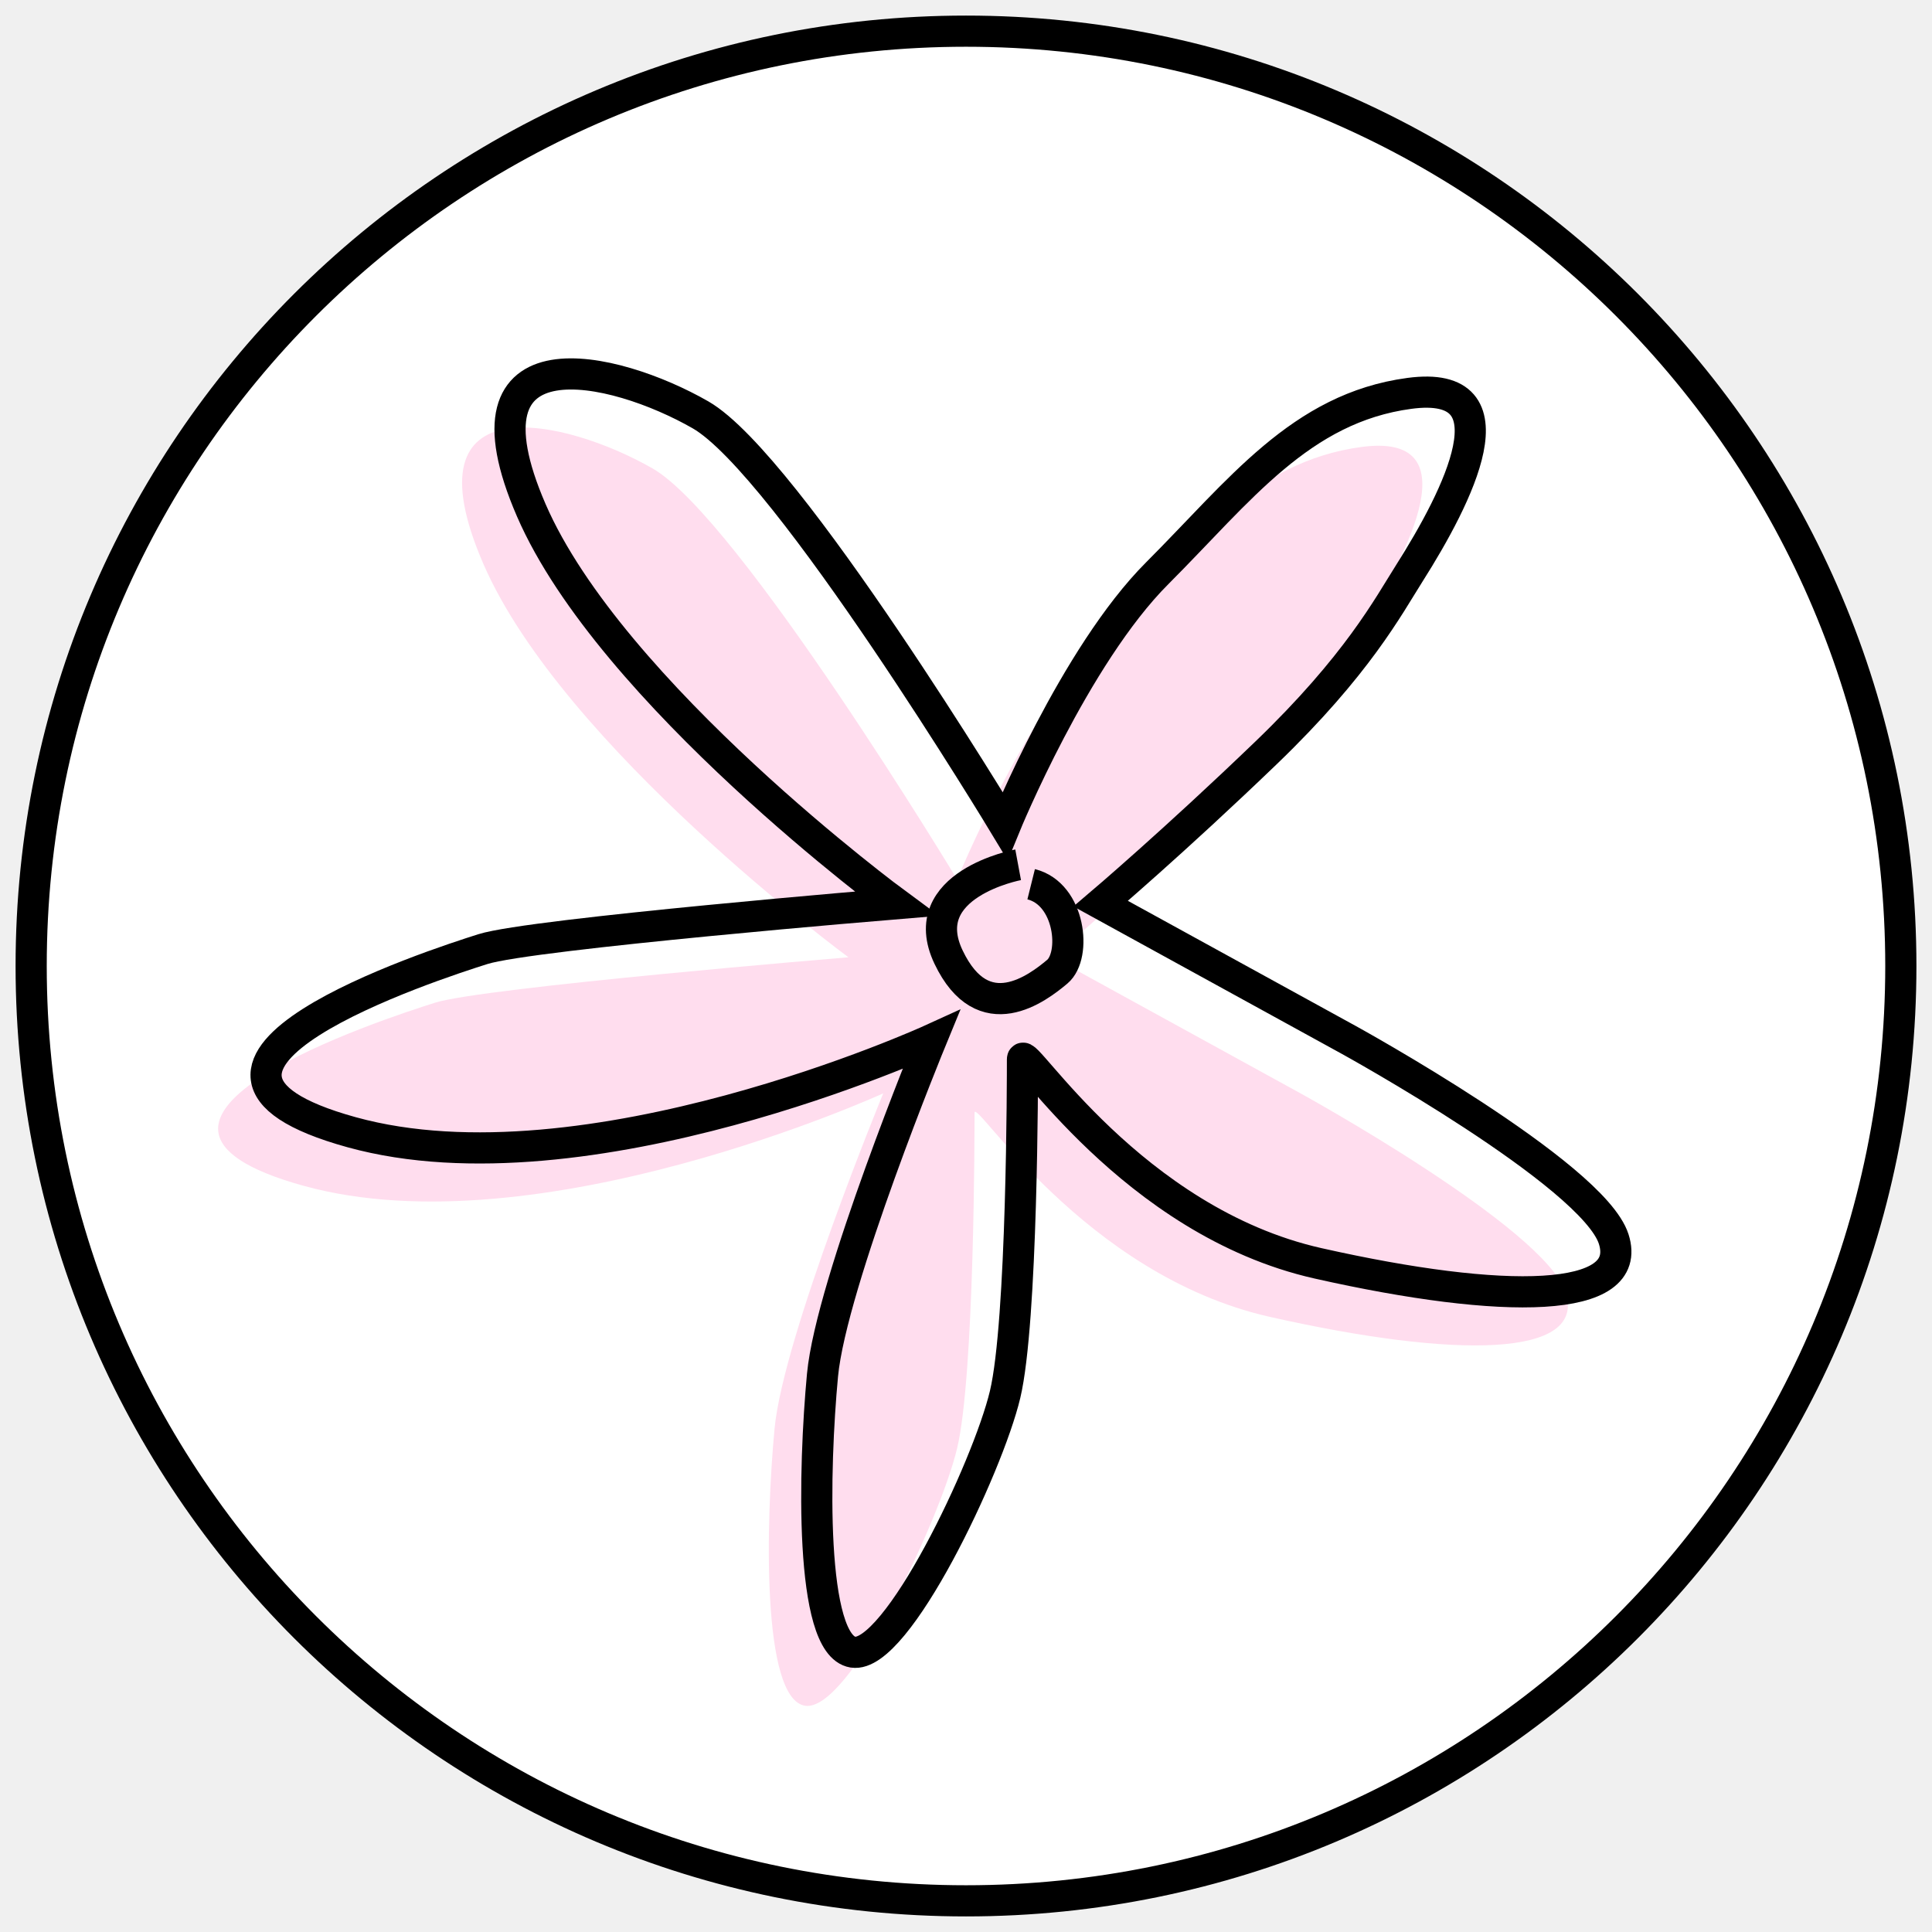
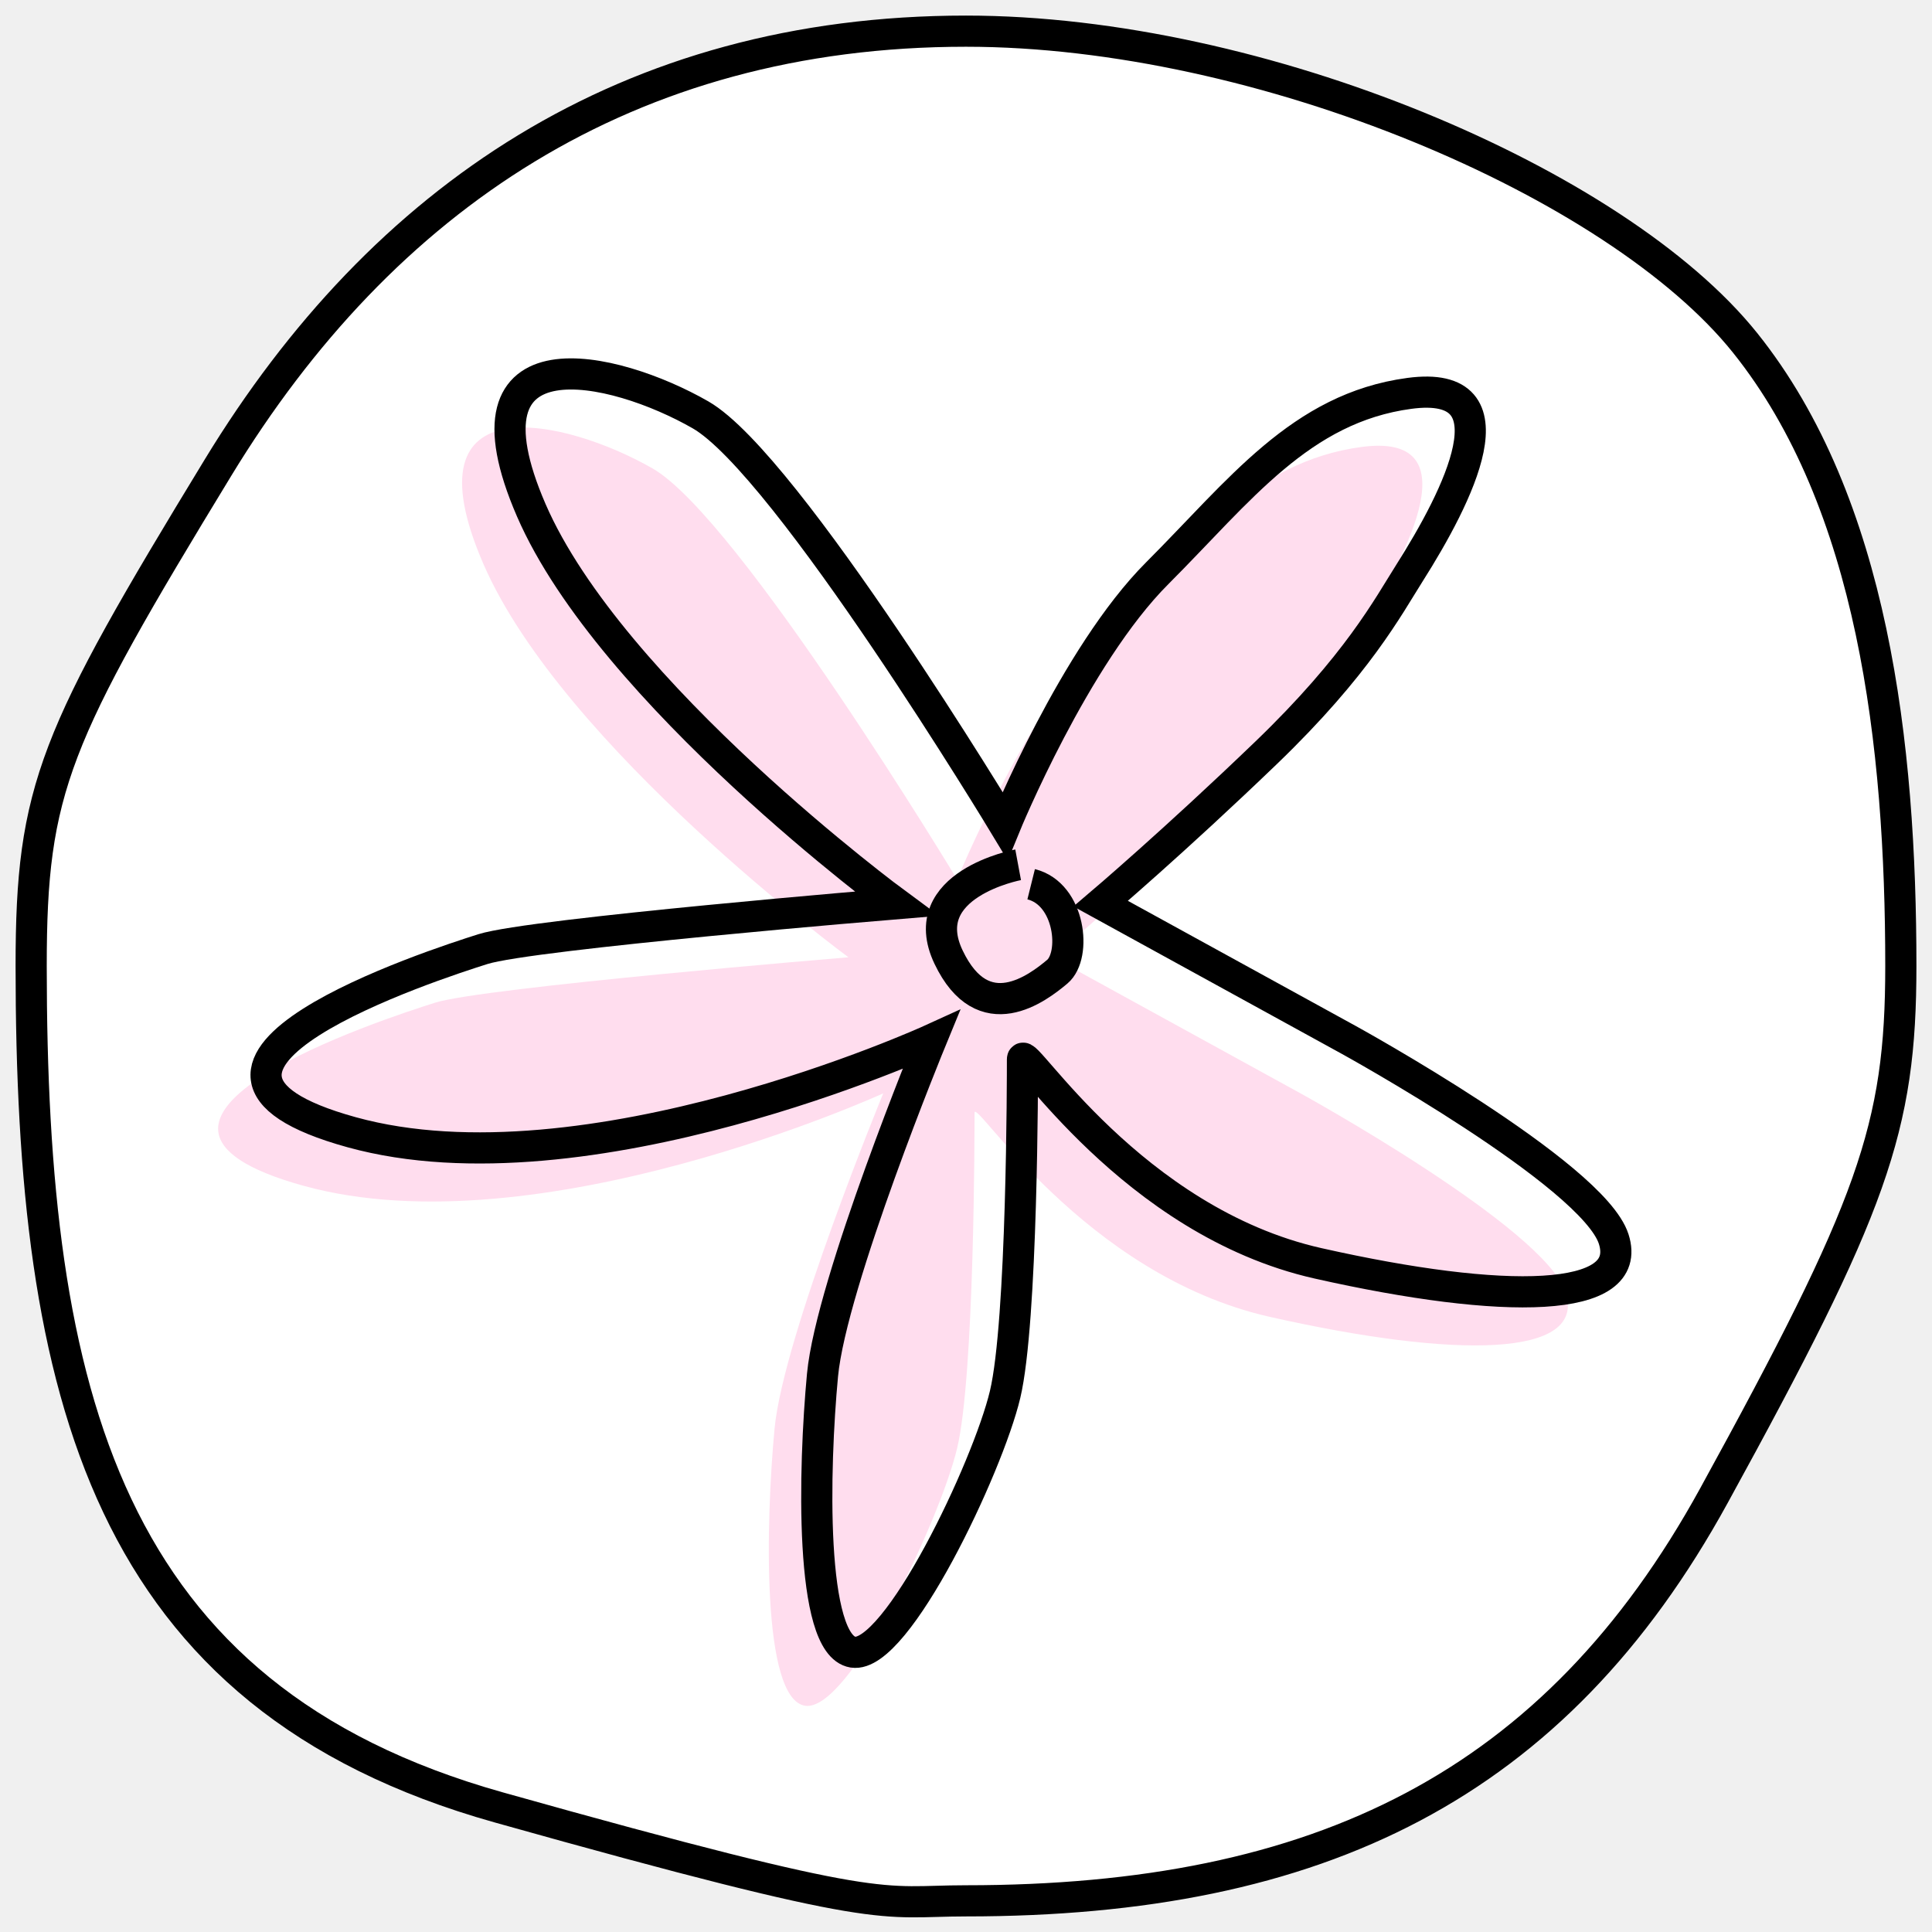
<svg xmlns="http://www.w3.org/2000/svg" width="62px" height="62px" viewBox="0 0 62 62" version="1.1">
  <defs />
  <g id="Page-1" stroke="none" stroke-width="1" fill="none" fill-rule="evenodd">
    <g id="Artboard" transform="translate(-416, -305)">
      <g id="flower-icon" transform="translate(417, 306)">
-         <circle id="Oval-2" stroke="#000000" fill="#FFFFFF" cx="30" cy="30" r="30" />
+         <path d="M30,60 C41.345,60 48.902,56.29 54,47 C59.098,37.71 60,35.224 60,30 C60,22.908 59.114,15.135 55,10 C50.886,4.865 39.477,0 30,0 C19.137,0 11.265,5.354 6,14 C0.735,22.646 -1.17239551e-13,24.295 -1.17239551e-13,30 C-1.17239551e-13,43.75 2.382,53.455 15,57 C27.618,60.545 27.182,60 30,60 Z" id="Oval-2" stroke="#000000" fill="#FFFFFF" />
        <g id="flower" transform="translate(6, 11)">
          <path d="M23.716,16.225 C23.716,16.225 16.715,4.626 13.944,3.034 C11.172,1.443 5.962,0.218 8.512,6.096 C11.062,11.973 20.228,18.72 20.228,18.72 C20.228,18.72 8.512,19.688 6.96,20.178 C5.408,20.667 -4.791,23.974 2.747,26.055 C10.286,28.137 21.344,23.087 21.344,23.087 C21.344,23.087 18.135,30.885 17.856,33.849 C17.577,36.812 17.431,42.509 18.833,42.739 C20.235,42.968 23.158,36.812 23.716,34.473 C24.274,32.133 24.274,24.23 24.274,23.711 C24.274,23.192 27.774,28.915 33.76,30.262 C39.746,31.609 43.911,31.563 43.246,29.482 C42.581,27.4 34.736,23.087 34.736,23.087 L26.785,18.72 C26.785,18.72 29.146,16.712 32.086,13.885 C35.025,11.058 36.011,9.184 36.689,8.115 C38.241,5.666 40.177,1.876 36.689,2.344 C33.202,2.812 31.249,5.463 28.598,8.115 C25.948,10.766 23.716,16.225 23.716,16.225 Z" id="Path" fill="#FFDDEE" />
          <path d="M25.254,14.505 C25.254,14.505 18.254,2.906 15.482,1.314 C12.711,-0.277 7.501,-1.502 10.05,4.376 C12.6,10.253 21.766,17 21.766,17 C21.766,17 10.05,17.968 8.498,18.458 C6.946,18.947 -3.253,22.254 4.286,24.335 C11.824,26.417 22.883,21.367 22.883,21.367 C22.883,21.367 19.674,29.165 19.395,32.129 C19.116,35.092 18.969,40.789 20.371,41.019 C21.774,41.248 24.696,35.092 25.254,32.753 C25.812,30.413 25.812,22.51 25.812,21.991 C25.812,21.472 29.312,27.195 35.298,28.542 C41.285,29.889 45.45,29.843 44.785,27.762 C44.119,25.68 36.275,21.367 36.275,21.367 L28.323,17 C28.323,17 30.685,14.992 33.624,12.165 C36.564,9.338 37.55,7.464 38.228,6.395 C39.78,3.946 41.715,0.156 38.228,0.624 C34.74,1.092 32.787,3.743 30.137,6.395 C27.486,9.046 25.254,14.505 25.254,14.505 Z" id="Path" stroke="#000000" />
          <path d="M25.673,15.752 C25.673,15.752 22.324,16.376 23.441,18.716 C24.557,21.055 26.304,19.707 26.928,19.184 C27.552,18.661 27.347,16.688 26.091,16.376" id="Path-2" stroke="#000000" />
        </g>
      </g>
    </g>
  </g>
</svg>
